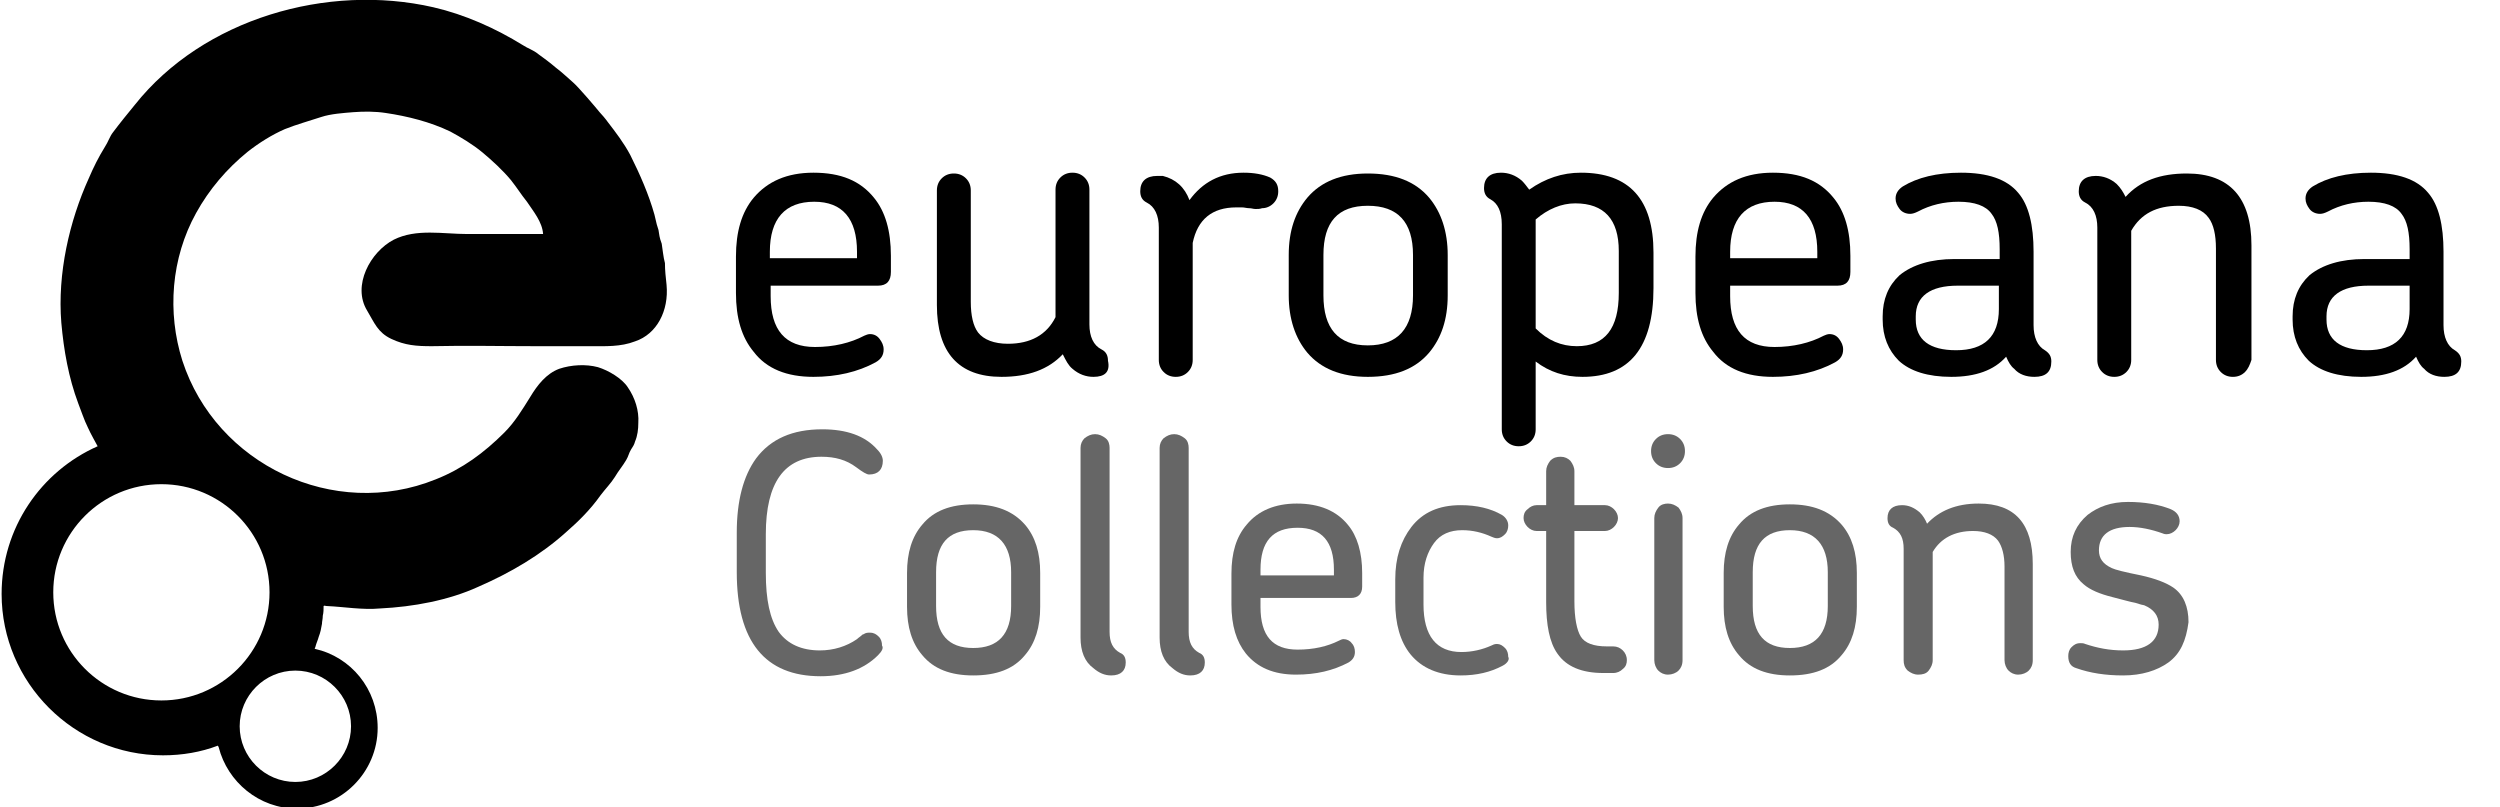
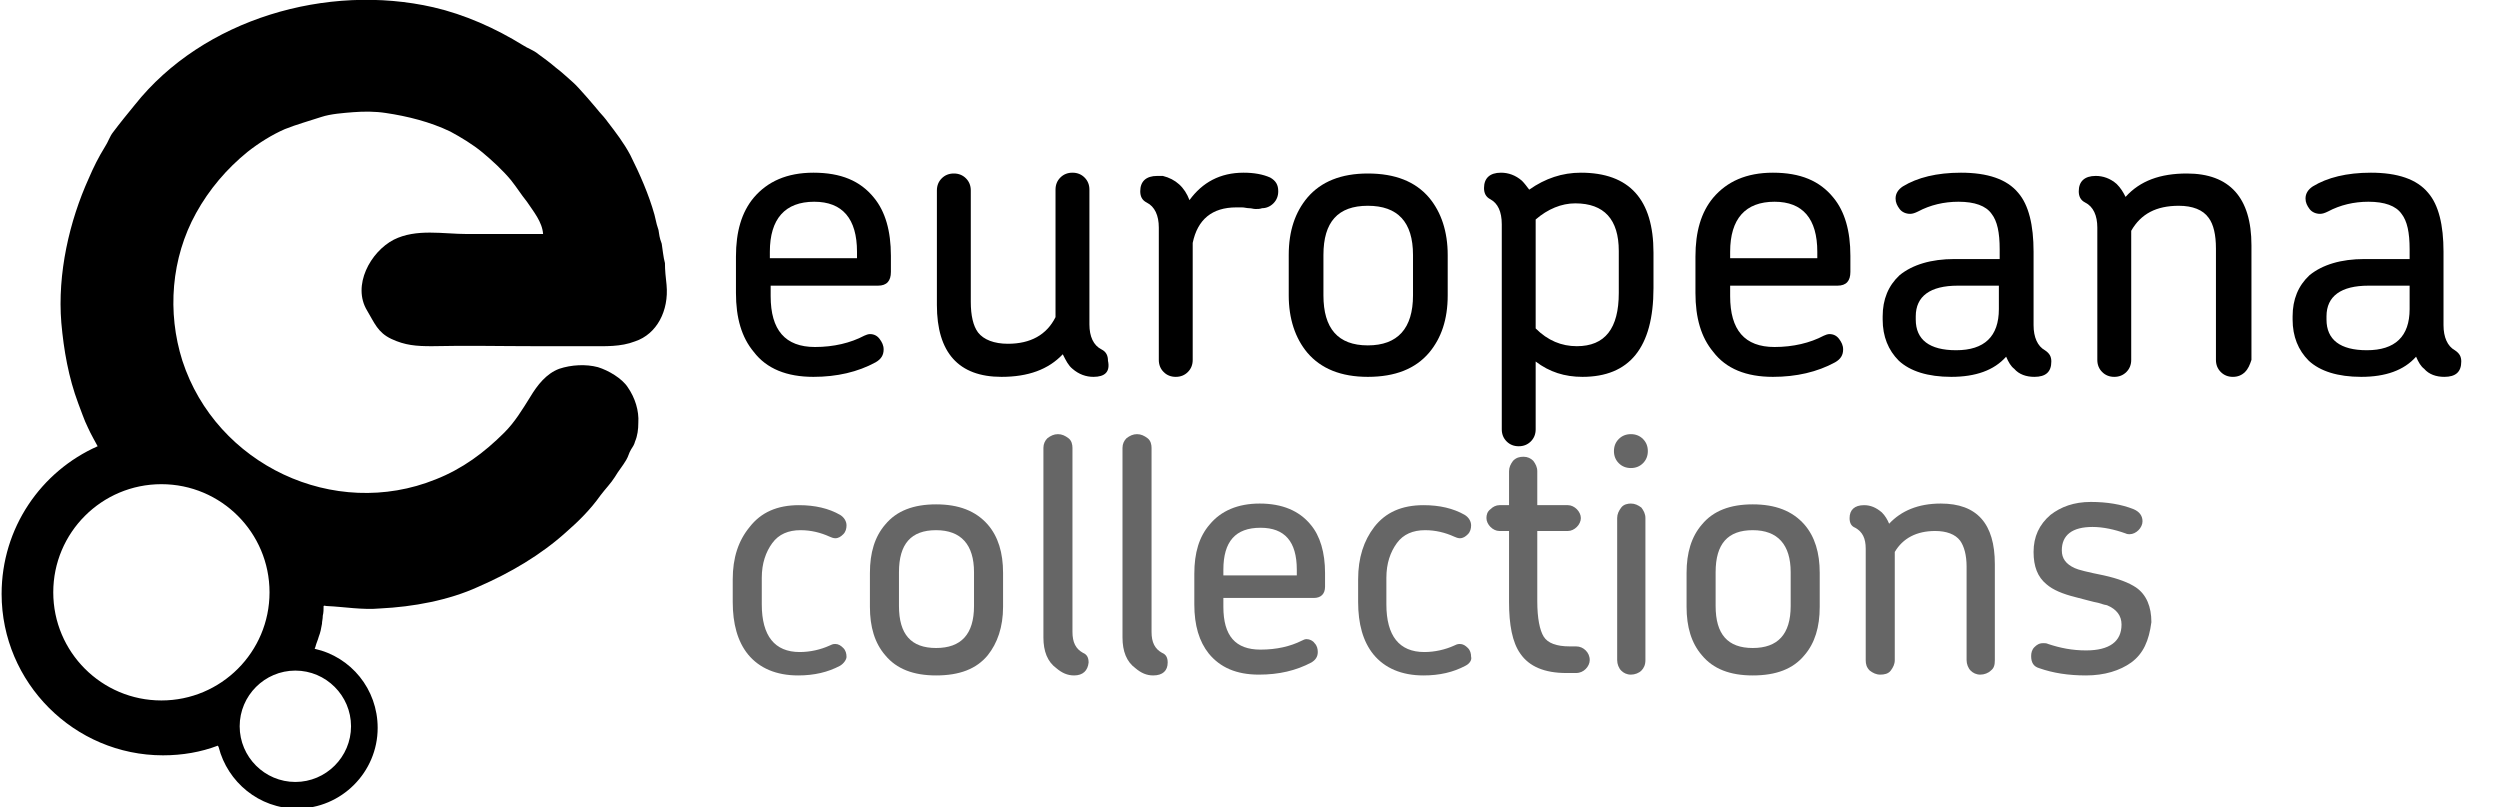
<svg xmlns="http://www.w3.org/2000/svg" version="1.1" baseProfile="tiny" id="Layer_1" x="0px" y="0px" viewBox="-363 231 309.8 100" xml:space="preserve">
  <path d="M-296,260.1h0.1H-296 M-343,291c7.4,0,13.4,6,13.4,13.4c0,7.4-6,13.4-13.4,13.4c-7.4,0-13.4-6-13.4-13.4  C-356.4,297-350.4,291-343,291 M-333.3,321c0-3.8,3.1-6.9,6.9-6.9c3.8,0,6.9,3.1,6.9,6.9c0,3.8-3.1,6.9-6.9,6.9  C-330.2,327.9-333.3,324.8-333.3,321 M-280.4,266.3c-0.1-0.9-0.2-1.8-0.2-2.7c-0.2-0.7-0.3-1.8-0.4-2.4c-0.3-0.8-0.3-1.1-0.4-1.7  c-0.2-0.6-0.2-0.6-0.5-1.9c-0.7-2.5-1.8-5-3-7.4c-0.8-1.5-1.8-2.8-2.8-4.1c-0.2-0.3-0.8-1-1-1.2c-0.4-0.5-2.6-3.1-3.3-3.7  c-0.7-0.6-1.3-1.2-2.1-1.8c-0.7-0.6-1.5-1.2-2.2-1.7c-0.6-0.5-1.3-0.7-1.9-1.1c-3.4-2.1-7.2-3.8-11.1-4.7c-13.1-3-28.5,1.4-37,12.1  c-0.9,1.1-1.8,2.2-2.7,3.4c-0.4,0.5-0.6,1.2-1,1.8c-0.8,1.3-1.4,2.5-2,3.9c-2.4,5.3-3.9,11.8-3.4,17.9c0.3,3.4,0.9,6.8,2.1,10  c0.4,1,0.7,2,1.2,3c0.3,0.7,1.1,2.1,1.2,2.3c-7,3.1-11.9,10.1-11.9,18.3c0,11,9,20,20,20c2.4,0,4.7-0.4,6.8-1.2  c0,0.1,0.1,0.1,0.1,0.2c1.1,4.3,5,7.6,9.7,7.6c5.5,0,10-4.5,10-10c0-4.8-3.3-8.8-7.8-9.8c0-0.1,0.1-0.2,0.1-0.3  c0.1-0.4,0.3-0.8,0.4-1.2c0.2-0.5,0.3-1,0.4-1.6c0-0.3,0.1-0.6,0.1-1c0.1-0.4,0.1-0.8,0.1-1.2c0.1-0.1,0.2,0,0.4,0  c2.2,0.1,4.4,0.5,6.6,0.3c4.1-0.2,8.5-1,12.2-2.7c3.9-1.7,7.7-3.9,10.9-6.8c1.5-1.3,3-2.8,4.2-4.5c0.6-0.8,1.3-1.5,1.8-2.3  c0.4-0.7,1-1.4,1.4-2.1c0.3-0.5,0.3-0.8,0.6-1.3c0.2-0.3,0.4-0.6,0.5-1c0.3-0.7,0.4-1.5,0.4-2.3c0.1-1.5-0.4-3.1-1.3-4.4  c-0.7-1.1-2.4-2.1-3.7-2.5c-1.5-0.4-3.3-0.3-4.8,0.2c-1.6,0.6-2.7,2-3.6,3.5c-1,1.6-1.9,3.1-3.2,4.4c-2.5,2.5-5.2,4.5-8.5,5.8  c-12.6,5.1-27.2-1.8-31.4-14.7c-1.9-6-1.4-12.7,1.7-18.3c1.6-2.9,3.8-5.5,6.4-7.6c1.4-1.1,3-2.1,4.6-2.8c1.5-0.6,3-1,4.5-1.5  c1.2-0.4,2.8-0.5,4-0.6c1.3-0.1,2.7-0.1,4,0.1c2.7,0.4,5.5,1.1,8,2.3c1.3,0.7,2.8,1.6,4,2.6c1.2,1,2.5,2.2,3.5,3.4  c0.8,1,1.2,1.7,2,2.7c0.8,1.2,1.9,2.5,2,4c-3.1,0-6.3,0-9.4,0c-3,0-6.3-0.7-9.1,0.7c-2.9,1.5-5.2,5.7-3.3,8.8c0.9,1.5,1.3,2.7,3,3.5  c1.7,0.8,3.1,0.9,5,0.9c4.3-0.1,8.6,0,12.9,0h6.7c1.9,0,3.8,0.1,5.6-0.6C-281.6,272.4-280.1,269.5-280.4,266.3" />
  <g>
    <path d="M-252.6,264.7c0,1.1-0.5,1.7-1.6,1.7h-13.3v1.3c0,4.2,1.8,6.3,5.5,6.3c2.3,0,4.4-0.5,6.1-1.4c0.2-0.1,0.5-0.2,0.7-0.2   c0.5,0,0.9,0.2,1.2,0.6c0.3,0.4,0.5,0.8,0.5,1.3c0,0.7-0.3,1.2-1,1.6c-2.2,1.2-4.8,1.8-7.7,1.8c-3.3,0-5.8-1-7.4-3.1   c-1.5-1.8-2.2-4.2-2.2-7.3v-4.5c0-3.1,0.7-5.5,2.2-7.3c1.7-2,4.1-3.1,7.4-3.1c3.4,0,5.8,1,7.5,3.1c1.4,1.7,2.1,4.1,2.1,7.2V264.7z    M-256.8,262.2c0-4.1-1.8-6.2-5.3-6.2c-3.6,0-5.5,2.1-5.5,6.2v0.8h10.8V262.2z" />
    <path d="M-227.5,277.7c-0.9,0-1.8-0.3-2.6-1c-0.5-0.4-0.8-1-1.2-1.8c-1.8,1.9-4.3,2.8-7.6,2.8c-5.3,0-8-3-8-8.9v-14.2   c0-0.6,0.2-1.1,0.6-1.5c0.4-0.4,0.9-0.6,1.5-0.6c0.6,0,1.1,0.2,1.5,0.6c0.4,0.4,0.6,0.9,0.6,1.5v13.8c0,1.7,0.3,3,0.9,3.8   c0.7,0.9,2,1.4,3.7,1.4c2.8,0,4.8-1.1,5.9-3.3v-15.8c0-0.6,0.2-1.1,0.6-1.5c0.4-0.4,0.9-0.6,1.5-0.6s1.1,0.2,1.5,0.6   c0.4,0.4,0.6,0.9,0.6,1.5v16.7c0,1.5,0.5,2.6,1.5,3.1c0.6,0.3,0.8,0.8,0.8,1.4C-225.4,277.1-226.1,277.7-227.5,277.7z" />
    <path d="M-207.4,256.9c-0.3,0-0.5-0.1-0.8-0.1s-0.6-0.1-0.9-0.1c-0.3,0-0.5,0-0.7,0c-3,0-4.8,1.5-5.4,4.4v14.5   c0,0.6-0.2,1.1-0.6,1.5c-0.4,0.4-0.9,0.6-1.5,0.6c-0.6,0-1.1-0.2-1.5-0.6c-0.4-0.4-0.6-0.9-0.6-1.5v-16.4c0-1.5-0.5-2.6-1.5-3.1   c-0.6-0.3-0.8-0.8-0.8-1.4c0-1.2,0.7-1.9,2.1-1.9c0.4,0,0.6,0,0.7,0c1.6,0.4,2.7,1.4,3.3,3c1.6-2.2,3.8-3.4,6.7-3.4   c1.3,0,2.4,0.2,3.3,0.6c0.7,0.4,1,0.9,1,1.7c0,0.6-0.2,1.1-0.6,1.5c-0.4,0.4-0.9,0.6-1.4,0.6C-206.9,256.9-207.1,256.9-207.4,256.9   z" />
    <path d="M-185.9,274.7c-1.7,2-4.2,3-7.6,3c-3.3,0-5.8-1-7.5-3c-1.5-1.8-2.3-4.2-2.3-7.1v-5c0-3,0.8-5.3,2.3-7.1c1.7-2,4.2-3,7.5-3   c3.4,0,5.9,1,7.6,3c1.5,1.8,2.3,4.2,2.3,7.1v5C-183.6,270.6-184.4,272.9-185.9,274.7z M-187.9,262.6c0-4.1-1.9-6.1-5.6-6.1   c-3.7,0-5.5,2-5.5,6.1v5c0,4.1,1.8,6.2,5.5,6.2c3.7,0,5.6-2.1,5.6-6.2V262.6z" />
    <path d="M-166.9,277.7c-2.2,0-4.1-0.6-5.8-1.9v8.4c0,0.6-0.2,1.1-0.6,1.5c-0.4,0.4-0.9,0.6-1.5,0.6c-0.6,0-1.1-0.2-1.5-0.6   c-0.4-0.4-0.6-0.9-0.6-1.5v-25.4c0-1.6-0.5-2.6-1.4-3.1c-0.6-0.3-0.8-0.8-0.8-1.4c0-1.2,0.7-1.9,2.1-1.9c0.9,0,1.8,0.3,2.6,1   c0.3,0.3,0.6,0.7,0.9,1.1c2-1.4,4.1-2.1,6.4-2.1c6,0,9,3.3,9,9.9v4.4C-158.1,274.1-161.1,277.7-166.9,277.7z M-162.4,262.1   c0-3.9-1.8-5.9-5.4-5.9c-1.7,0-3.4,0.7-4.9,2v13.5c1.5,1.5,3.2,2.2,5.1,2.2c3.5,0,5.2-2.2,5.2-6.6V262.1z" />
    <path d="M-133.7,264.7c0,1.1-0.5,1.7-1.6,1.7h-13.3v1.3c0,4.2,1.8,6.3,5.5,6.3c2.3,0,4.4-0.5,6.1-1.4c0.2-0.1,0.5-0.2,0.7-0.2   c0.5,0,0.9,0.2,1.2,0.6c0.3,0.4,0.5,0.8,0.5,1.3c0,0.7-0.3,1.2-1,1.6c-2.2,1.2-4.8,1.8-7.7,1.8c-3.3,0-5.8-1-7.4-3.1   c-1.5-1.8-2.2-4.2-2.2-7.3v-4.5c0-3.1,0.7-5.5,2.2-7.3c1.7-2,4.1-3.1,7.4-3.1c3.4,0,5.8,1,7.5,3.1c1.4,1.7,2.1,4.1,2.1,7.2V264.7z    M-137.8,262.2c0-4.1-1.8-6.2-5.3-6.2c-3.6,0-5.5,2.1-5.5,6.2v0.8h10.8V262.2z" />
    <path d="M-110.9,277.7c-1,0-1.9-0.3-2.5-1c-0.4-0.3-0.7-0.8-1-1.5c-1.5,1.7-3.8,2.5-6.8,2.5c-2.9,0-5.1-0.7-6.5-2   c-1.3-1.3-2-3-2-5.1v-0.4c0-2.1,0.7-3.8,2.1-5.1c1.6-1.3,3.9-2,6.8-2h5.6v-1.2c0-2.1-0.3-3.5-1-4.4c-0.7-1-2.1-1.5-4.1-1.5   c-1.8,0-3.5,0.4-5,1.2c-0.4,0.2-0.7,0.3-1,0.3c-0.5,0-1-0.2-1.3-0.6c-0.3-0.4-0.5-0.8-0.5-1.3c0-0.6,0.3-1.1,0.9-1.5   c1.8-1.1,4.2-1.7,7.2-1.7c3.3,0,5.7,0.8,7.1,2.5c1.3,1.5,1.9,4,1.9,7.3v9.1c0,1.5,0.5,2.6,1.4,3.1c0.6,0.4,0.8,0.8,0.8,1.4   C-108.8,277.1-109.5,277.7-110.9,277.7z M-115.3,266.4h-5.1c-3.4,0-5.2,1.3-5.2,3.8v0.4c0,2.5,1.7,3.8,5,3.8c3.5,0,5.3-1.7,5.3-5.1   V266.4z" />
    <path d="M-84.8,277.1c-0.4,0.4-0.9,0.6-1.5,0.6c-0.6,0-1.1-0.2-1.5-0.6c-0.4-0.4-0.6-0.9-0.6-1.5v-13.8c0-1.7-0.3-3-0.9-3.8   c-0.7-1-2-1.5-3.7-1.5c-2.8,0-4.7,1-5.9,3.1v16c0,0.6-0.2,1.1-0.6,1.5c-0.4,0.4-0.9,0.6-1.5,0.6c-0.6,0-1.1-0.2-1.5-0.6   c-0.4-0.4-0.6-0.9-0.6-1.5v-16.4c0-1.5-0.5-2.6-1.5-3.1c-0.6-0.3-0.8-0.8-0.8-1.4c0-1.2,0.7-1.9,2.1-1.9c0.9,0,1.8,0.3,2.6,1   c0.5,0.5,0.8,1,1.1,1.6c1.8-2,4.3-2.9,7.6-2.9c5.3,0,8,3,8,8.9v14.2C-84.2,276.2-84.4,276.7-84.8,277.1z" />
    <path d="M-60.1,277.7c-1,0-1.9-0.3-2.5-1c-0.4-0.3-0.7-0.8-1-1.5c-1.5,1.7-3.8,2.5-6.8,2.5c-2.9,0-5.1-0.7-6.5-2   c-1.3-1.3-2-3-2-5.1v-0.4c0-2.1,0.7-3.8,2.1-5.1c1.6-1.3,3.9-2,6.8-2h5.6v-1.2c0-2.1-0.3-3.5-1-4.4c-0.7-1-2.1-1.5-4.1-1.5   c-1.8,0-3.5,0.4-5,1.2c-0.4,0.2-0.7,0.3-1,0.3c-0.5,0-1-0.2-1.3-0.6c-0.3-0.4-0.5-0.8-0.5-1.3c0-0.6,0.3-1.1,0.9-1.5   c1.8-1.1,4.2-1.7,7.2-1.7c3.3,0,5.7,0.8,7.1,2.5c1.3,1.5,1.9,4,1.9,7.3v9.1c0,1.5,0.5,2.6,1.4,3.1c0.6,0.4,0.8,0.8,0.8,1.4   C-58,277.1-58.7,277.7-60.1,277.7z M-64.4,266.4h-5.1c-3.4,0-5.2,1.3-5.2,3.8v0.4c0,2.5,1.7,3.8,5,3.8c3.5,0,5.3-1.7,5.3-5.1V266.4   z" />
-     <path fill="#666666" d="M-254.2,312.2c-1.7,1.7-4.1,2.6-7.1,2.6c-6.9,0-10.4-4.3-10.4-12.9V297c0-3.9,0.8-7,2.4-9.2   c1.8-2.4,4.5-3.6,8.2-3.6c3,0,5.3,0.8,6.8,2.5c0.5,0.5,0.7,1,0.7,1.4c0,1.1-0.6,1.7-1.7,1.7c-0.3,0-0.8-0.3-1.6-0.9   c-1.2-0.9-2.6-1.3-4.3-1.3c-4.6,0-6.9,3.2-6.9,9.6v4.8c0,3.3,0.5,5.7,1.6,7.3c1.1,1.5,2.8,2.3,5.1,2.3c1.7,0,3.3-0.5,4.6-1.4   c0.2-0.2,0.4-0.3,0.5-0.4c0.1-0.1,0.2-0.2,0.3-0.2c0.3-0.2,0.5-0.2,0.8-0.2c0.5,0,0.8,0.2,1.1,0.5s0.4,0.7,0.4,1.1   C-253.5,311.3-253.7,311.7-254.2,312.2z" />
-     <path fill="#666666" d="M-236,312.2c-1.4,1.7-3.5,2.5-6.4,2.5c-2.8,0-4.9-0.8-6.3-2.5c-1.3-1.5-1.9-3.5-1.9-6v-4.2   c0-2.5,0.6-4.5,1.9-6c1.4-1.7,3.5-2.5,6.3-2.5c2.8,0,4.9,0.8,6.4,2.5c1.3,1.5,1.9,3.5,1.9,6v4.2   C-234.1,308.7-234.7,310.7-236,312.2z M-237.7,301.9c0-3.4-1.6-5.2-4.7-5.2c-3.1,0-4.6,1.7-4.6,5.2v4.2c0,3.5,1.5,5.2,4.6,5.2   c3.1,0,4.7-1.7,4.7-5.2V301.9z" />
-     <path fill="#666666" d="M-225.3,314.7c-0.8,0-1.5-0.3-2.2-0.9c-1.1-0.8-1.6-2.1-1.6-3.8v-23.5c0-0.5,0.2-0.9,0.5-1.2   c0.4-0.3,0.8-0.5,1.3-0.5s0.9,0.2,1.3,0.5c0.4,0.3,0.5,0.8,0.5,1.2v22.8c0,1.3,0.4,2.1,1.3,2.6c0.5,0.2,0.7,0.6,0.7,1.2   C-223.5,314.1-224.1,314.7-225.3,314.7z" />
-     <path fill="#666666" d="M-215.5,314.7c-0.8,0-1.5-0.3-2.2-0.9c-1.1-0.8-1.6-2.1-1.6-3.8v-23.5c0-0.5,0.2-0.9,0.5-1.2   c0.4-0.3,0.8-0.5,1.3-0.5s0.9,0.2,1.3,0.5c0.4,0.3,0.5,0.8,0.5,1.2v22.8c0,1.3,0.4,2.1,1.3,2.6c0.5,0.2,0.7,0.6,0.7,1.2   C-213.7,314.1-214.3,314.7-215.5,314.7z" />
-     <path fill="#666666" d="M-194.2,303.7c0,0.9-0.5,1.4-1.4,1.4h-11.2v1.1c0,3.6,1.5,5.3,4.6,5.3c2,0,3.7-0.4,5.1-1.1   c0.2-0.1,0.4-0.2,0.6-0.2c0.4,0,0.8,0.2,1,0.5c0.3,0.3,0.4,0.7,0.4,1.1c0,0.6-0.3,1-0.8,1.3c-1.9,1-4,1.5-6.5,1.5   c-2.8,0-4.8-0.9-6.2-2.6c-1.2-1.5-1.8-3.5-1.8-6.1v-3.8c0-2.6,0.6-4.6,1.9-6.1c1.4-1.7,3.5-2.6,6.2-2.6c2.8,0,4.9,0.9,6.3,2.6   c1.2,1.4,1.8,3.5,1.8,6V303.7z M-197.7,301.6c0-3.5-1.5-5.2-4.5-5.2c-3.1,0-4.6,1.7-4.6,5.2v0.7h9.1V301.6z" />
-     <path fill="#666666" d="M-176.8,313.5c-1.5,0.8-3.2,1.2-5.2,1.2c-2.7,0-4.8-0.9-6.2-2.6c-1.3-1.6-1.9-3.8-1.9-6.5v-2.8   c0-2.7,0.7-4.8,2-6.5c1.4-1.8,3.4-2.7,6.1-2.7c2,0,3.7,0.4,5.1,1.2c0.5,0.3,0.8,0.8,0.8,1.3c0,0.4-0.1,0.8-0.4,1.1   c-0.3,0.3-0.6,0.5-1,0.5c-0.2,0-0.5-0.1-0.7-0.2c-1.1-0.5-2.3-0.8-3.6-0.8c-1.5,0-2.7,0.5-3.5,1.6c-0.8,1.1-1.3,2.5-1.3,4.3v3.3   c0,3.9,1.6,5.9,4.7,5.9c1.3,0,2.6-0.3,3.7-0.8c0.2-0.1,0.4-0.2,0.7-0.2c0.4,0,0.7,0.2,1,0.5c0.3,0.3,0.4,0.7,0.4,1.1   C-175.9,312.7-176.2,313.2-176.8,313.5z" />
-     <path fill="#666666" d="M-161.9,313.9c-0.3,0.3-0.7,0.5-1.2,0.5h-1.2c-2.7,0-4.6-0.8-5.7-2.4c-1-1.4-1.4-3.6-1.4-6.4v-8.8h-1.2   c-0.4,0-0.8-0.2-1.1-0.5c-0.3-0.3-0.5-0.7-0.5-1.1c0-0.4,0.1-0.8,0.5-1.1c0.3-0.3,0.7-0.5,1.1-0.5h1.2v-4.2c0-0.5,0.2-0.9,0.5-1.3   c0.4-0.4,0.8-0.5,1.3-0.5s0.9,0.2,1.2,0.5c0.3,0.4,0.5,0.8,0.5,1.3v4.2h3.8c0.4,0,0.8,0.2,1.1,0.5s0.5,0.7,0.5,1.1   c0,0.4-0.2,0.8-0.5,1.1s-0.7,0.5-1.1,0.5h-3.8v8.7c0,2.1,0.3,3.6,0.8,4.4c0.5,0.8,1.6,1.2,3.2,1.2h0.8c0.5,0,0.9,0.2,1.2,0.5   c0.3,0.3,0.5,0.7,0.5,1.2C-161.4,313.2-161.5,313.6-161.9,313.9z" />
-     <path fill="#666666" d="M-154.8,288.4c-0.4,0.4-0.9,0.6-1.5,0.6c-0.6,0-1.1-0.2-1.5-0.6s-0.6-0.9-0.6-1.5c0-0.6,0.2-1.1,0.6-1.5   c0.4-0.4,0.9-0.6,1.5-0.6c0.6,0,1.1,0.2,1.5,0.6c0.4,0.4,0.6,0.9,0.6,1.5C-154.2,287.5-154.4,288-154.8,288.4z M-155,314.1   c-0.3,0.3-0.8,0.5-1.3,0.5c-0.5,0-0.9-0.2-1.2-0.5c-0.3-0.3-0.5-0.8-0.5-1.3v-17.6c0-0.5,0.2-0.9,0.5-1.3c0.3-0.4,0.8-0.5,1.2-0.5   c0.5,0,0.9,0.2,1.3,0.5c0.3,0.4,0.5,0.8,0.5,1.3v17.6C-154.5,313.4-154.7,313.8-155,314.1z" />
-     <path fill="#666666" d="M-134.8,312.2c-1.4,1.7-3.5,2.5-6.4,2.5c-2.8,0-4.9-0.8-6.3-2.5c-1.3-1.5-1.9-3.5-1.9-6v-4.2   c0-2.5,0.6-4.5,1.9-6c1.4-1.7,3.5-2.5,6.3-2.5c2.8,0,4.9,0.8,6.4,2.5c1.3,1.5,1.9,3.5,1.9,6v4.2   C-132.9,308.7-133.5,310.7-134.8,312.2z M-136.5,301.9c0-3.4-1.6-5.2-4.7-5.2c-3.1,0-4.6,1.7-4.6,5.2v4.2c0,3.5,1.5,5.2,4.6,5.2   c3.1,0,4.7-1.7,4.7-5.2V301.9z" />
-     <path fill="#666666" d="M-111.6,314.1c-0.3,0.3-0.8,0.5-1.3,0.5c-0.5,0-0.9-0.2-1.2-0.5c-0.3-0.3-0.5-0.8-0.5-1.3v-11.6   c0-1.4-0.3-2.5-0.8-3.2c-0.6-0.8-1.7-1.2-3.1-1.2c-2.3,0-4,0.9-5,2.6v13.4c0,0.5-0.2,0.9-0.5,1.3s-0.8,0.5-1.3,0.5   s-0.9-0.2-1.3-0.5c-0.4-0.4-0.5-0.8-0.5-1.3V299c0-1.3-0.4-2.1-1.3-2.6c-0.5-0.2-0.7-0.6-0.7-1.2c0-1,0.6-1.6,1.8-1.6   c0.8,0,1.5,0.3,2.2,0.9c0.4,0.4,0.7,0.9,0.9,1.4c1.5-1.6,3.6-2.5,6.4-2.5c4.5,0,6.7,2.5,6.7,7.5v11.9   C-111.1,313.4-111.3,313.8-111.6,314.1z" />
-     <path fill="#666666" d="M-94.3,313.1c-1.4,1-3.3,1.6-5.6,1.6c-2.2,0-4.1-0.3-5.8-0.9c-0.7-0.2-1-0.7-1-1.5c0-0.4,0.1-0.8,0.4-1.1   s0.6-0.5,1.1-0.5c0.2,0,0.4,0,0.6,0.1c1.5,0.5,3,0.8,4.7,0.8c2.9,0,4.4-1.1,4.4-3.2c0-1.1-0.6-1.9-1.8-2.4c-0.1,0-0.5-0.1-1.1-0.3   c-0.6-0.1-1.6-0.4-2.8-0.7c-1.6-0.4-2.8-0.9-3.6-1.6c-1.1-0.9-1.6-2.2-1.6-4c0-1.9,0.7-3.4,2.1-4.6c1.3-1,2.9-1.6,5-1.6   c2,0,3.8,0.3,5.3,0.9c0.7,0.3,1.1,0.8,1.1,1.5c0,0.4-0.2,0.8-0.5,1.1s-0.7,0.5-1.1,0.5c-0.1,0-0.3,0-0.5-0.1   c-1.4-0.5-2.8-0.8-4.1-0.8c-2.5,0-3.8,1-3.8,2.9c0,1,0.5,1.7,1.6,2.2c0.4,0.2,1.6,0.5,3.6,0.9c1.8,0.4,3.1,0.9,4,1.5   c1.3,0.9,1.9,2.4,1.9,4.3C-92.1,310.4-92.8,312-94.3,313.1z" />
+     <path fill="#666666" d="M-258.9,313.5c-1.5,0.8-3.2,1.2-5.2,1.2c-2.7,0-4.8-0.9-6.2-2.6c-1.3-1.6-1.9-3.8-1.9-6.5v-2.8   c0-2.7,0.7-4.8,2.1-6.5c1.4-1.8,3.4-2.7,6.1-2.7c2,0,3.7,0.4,5.1,1.2c0.5,0.3,0.8,0.8,0.8,1.3c0,0.4-0.1,0.8-0.4,1.1   c-0.3,0.3-0.6,0.5-1,0.5c-0.2,0-0.5-0.1-0.7-0.2c-1.1-0.5-2.3-0.8-3.6-0.8c-1.5,0-2.7,0.5-3.5,1.6c-0.8,1.1-1.3,2.5-1.3,4.3v3.3   c0,3.9,1.6,5.9,4.7,5.9c1.3,0,2.6-0.3,3.7-0.8c0.2-0.1,0.4-0.2,0.7-0.2c0.4,0,0.7,0.2,1,0.5c0.3,0.3,0.4,0.7,0.4,1.1   C-258.1,312.7-258.4,313.2-258.9,313.5z" />
+     <path fill="#666666" d="M-240.6,312.2c-1.4,1.7-3.5,2.5-6.4,2.5c-2.8,0-4.9-0.8-6.3-2.5c-1.3-1.5-1.9-3.5-1.9-6v-4.2   c0-2.5,0.6-4.5,1.9-6c1.4-1.7,3.5-2.5,6.3-2.5c2.8,0,4.9,0.8,6.4,2.5c1.3,1.5,1.9,3.5,1.9,6v4.2   C-238.7,308.7-239.4,310.7-240.6,312.2z M-242.3,301.9c0-3.4-1.6-5.2-4.7-5.2c-3.1,0-4.6,1.7-4.6,5.2v4.2c0,3.5,1.5,5.2,4.6,5.2   c3.1,0,4.7-1.7,4.7-5.2V301.9z" />
+     <path fill="#666666" d="M-229.9,314.7c-0.8,0-1.5-0.3-2.2-0.9c-1.1-0.8-1.6-2.1-1.6-3.8v-23.5c0-0.5,0.2-0.9,0.5-1.2   c0.4-0.3,0.8-0.5,1.3-0.5s0.9,0.2,1.3,0.5c0.4,0.3,0.5,0.8,0.5,1.2v22.8c0,1.3,0.4,2.1,1.3,2.6c0.5,0.2,0.7,0.6,0.7,1.2   C-228.2,314.1-228.8,314.7-229.9,314.7z" />
+     <path fill="#666666" d="M-220.1,314.7c-0.8,0-1.5-0.3-2.2-0.9c-1.1-0.8-1.6-2.1-1.6-3.8v-23.5c0-0.5,0.2-0.9,0.5-1.2   c0.4-0.3,0.8-0.5,1.3-0.5s0.9,0.2,1.3,0.5c0.4,0.3,0.5,0.8,0.5,1.2v22.8c0,1.3,0.4,2.1,1.3,2.6c0.5,0.2,0.7,0.6,0.7,1.2   C-218.3,314.1-218.9,314.7-220.1,314.7z" />
+     <path fill="#666666" d="M-198.8,303.7c0,0.9-0.5,1.4-1.4,1.4h-11.2v1.1c0,3.6,1.5,5.3,4.6,5.3c2,0,3.7-0.4,5.1-1.1   c0.2-0.1,0.4-0.2,0.6-0.2c0.4,0,0.8,0.2,1,0.5c0.3,0.3,0.4,0.7,0.4,1.1c0,0.6-0.3,1-0.8,1.3c-1.9,1-4,1.5-6.5,1.5   c-2.8,0-4.8-0.9-6.2-2.6c-1.2-1.5-1.8-3.5-1.8-6.1v-3.8c0-2.6,0.6-4.6,1.9-6.1c1.4-1.7,3.5-2.6,6.2-2.6c2.8,0,4.9,0.9,6.3,2.6   c1.2,1.4,1.8,3.5,1.8,6V303.7z M-202.3,301.6c0-3.5-1.5-5.2-4.5-5.2c-3.1,0-4.6,1.7-4.6,5.2v0.7h9.1V301.6z" />
+     <path fill="#666666" d="M-181.4,313.5c-1.5,0.8-3.2,1.2-5.2,1.2c-2.7,0-4.8-0.9-6.2-2.6c-1.3-1.6-1.9-3.8-1.9-6.5v-2.8   c0-2.7,0.7-4.8,2-6.5c1.4-1.8,3.4-2.7,6.1-2.7c2,0,3.7,0.4,5.1,1.2c0.5,0.3,0.8,0.8,0.8,1.3c0,0.4-0.1,0.8-0.4,1.1   c-0.3,0.3-0.6,0.5-1,0.5c-0.2,0-0.5-0.1-0.7-0.2c-1.1-0.5-2.3-0.8-3.6-0.8c-1.5,0-2.7,0.5-3.5,1.6c-0.8,1.1-1.3,2.5-1.3,4.3v3.3   c0,3.9,1.6,5.9,4.7,5.9c1.3,0,2.6-0.3,3.7-0.8c0.2-0.1,0.4-0.2,0.7-0.2c0.4,0,0.7,0.2,1,0.5c0.3,0.3,0.4,0.7,0.4,1.1   C-180.6,312.7-180.8,313.2-181.4,313.5z" />
+     <path fill="#666666" d="M-166.5,313.9c-0.3,0.3-0.7,0.5-1.2,0.5h-1.2c-2.7,0-4.6-0.8-5.7-2.4c-1-1.4-1.4-3.6-1.4-6.4v-8.8h-1.2   c-0.4,0-0.8-0.2-1.1-0.5c-0.3-0.3-0.5-0.7-0.5-1.1c0-0.4,0.1-0.8,0.5-1.1c0.3-0.3,0.7-0.5,1.1-0.5h1.2v-4.2c0-0.5,0.2-0.9,0.5-1.3   c0.4-0.4,0.8-0.5,1.3-0.5s0.9,0.2,1.2,0.5c0.3,0.4,0.5,0.8,0.5,1.3v4.2h3.8c0.4,0,0.8,0.2,1.1,0.5s0.5,0.7,0.5,1.1   c0,0.4-0.2,0.8-0.5,1.1s-0.7,0.5-1.1,0.5h-3.8v8.7c0,2.1,0.3,3.6,0.8,4.4c0.5,0.8,1.6,1.2,3.2,1.2h0.8c0.5,0,0.9,0.2,1.2,0.5   c0.3,0.3,0.5,0.7,0.5,1.2C-166,313.2-166.2,313.6-166.5,313.9z" />
+     <path fill="#666666" d="M-159.4,288.4c-0.4,0.4-0.9,0.6-1.5,0.6c-0.6,0-1.1-0.2-1.5-0.6s-0.6-0.9-0.6-1.5c0-0.6,0.2-1.1,0.6-1.5   c0.4-0.4,0.9-0.6,1.5-0.6c0.6,0,1.1,0.2,1.5,0.6c0.4,0.4,0.6,0.9,0.6,1.5C-158.8,287.5-159,288-159.4,288.4z M-159.6,314.1   c-0.3,0.3-0.8,0.5-1.3,0.5c-0.5,0-0.9-0.2-1.2-0.5c-0.3-0.3-0.5-0.8-0.5-1.3v-17.6c0-0.5,0.2-0.9,0.5-1.3c0.3-0.4,0.8-0.5,1.2-0.5   c0.5,0,0.9,0.2,1.3,0.5c0.3,0.4,0.5,0.8,0.5,1.3v17.6C-159.1,313.4-159.3,313.8-159.6,314.1z" />
+     <path fill="#666666" d="M-139.4,312.2c-1.4,1.7-3.5,2.5-6.4,2.5c-2.8,0-4.9-0.8-6.3-2.5c-1.3-1.5-1.9-3.5-1.9-6v-4.2   c0-2.5,0.6-4.5,1.9-6c1.4-1.7,3.5-2.5,6.3-2.5c2.8,0,4.9,0.8,6.4,2.5c1.3,1.5,1.9,3.5,1.9,6v4.2   C-137.5,308.7-138.1,310.7-139.4,312.2z M-141.1,301.9c0-3.4-1.6-5.2-4.7-5.2c-3.1,0-4.6,1.7-4.6,5.2v4.2c0,3.5,1.5,5.2,4.6,5.2   c3.1,0,4.7-1.7,4.7-5.2V301.9z" />
+     <path fill="#666666" d="M-116.3,314.1c-0.3,0.3-0.8,0.5-1.3,0.5c-0.5,0-0.9-0.2-1.2-0.5c-0.3-0.3-0.5-0.8-0.5-1.3v-11.6   c0-1.4-0.3-2.5-0.8-3.2c-0.6-0.8-1.7-1.2-3.1-1.2c-2.3,0-4,0.9-5,2.6v13.4c0,0.5-0.2,0.9-0.5,1.3s-0.8,0.5-1.3,0.5   s-0.9-0.2-1.3-0.5c-0.4-0.4-0.5-0.8-0.5-1.3V299c0-1.3-0.4-2.1-1.3-2.6c-0.5-0.2-0.7-0.6-0.7-1.2c0-1,0.6-1.6,1.8-1.6   c0.8,0,1.5,0.3,2.2,0.9c0.4,0.4,0.7,0.9,0.9,1.4c1.5-1.6,3.6-2.5,6.4-2.5c4.5,0,6.7,2.5,6.7,7.5v11.9   C-115.8,313.4-115.9,313.8-116.3,314.1z" />
+     <path fill="#666666" d="M-98.9,313.1c-1.4,1-3.3,1.6-5.6,1.6c-2.2,0-4.1-0.3-5.8-0.9c-0.7-0.2-1-0.7-1-1.5c0-0.4,0.1-0.8,0.4-1.1   s0.6-0.5,1.1-0.5c0.2,0,0.4,0,0.6,0.1c1.5,0.5,3,0.8,4.7,0.8c2.9,0,4.4-1.1,4.4-3.2c0-1.1-0.6-1.9-1.8-2.4c-0.1,0-0.5-0.1-1.1-0.3   c-0.6-0.1-1.6-0.4-2.8-0.7c-1.6-0.4-2.8-0.9-3.6-1.6c-1.1-0.9-1.6-2.2-1.6-4c0-1.9,0.7-3.4,2.1-4.6c1.3-1,2.9-1.6,5-1.6   c2,0,3.8,0.3,5.3,0.9c0.7,0.3,1.1,0.8,1.1,1.5c0,0.4-0.2,0.8-0.5,1.1s-0.7,0.5-1.1,0.5c-0.1,0-0.3,0-0.5-0.1   c-1.4-0.5-2.8-0.8-4.1-0.8c-2.5,0-3.8,1-3.8,2.9c0,1,0.5,1.7,1.6,2.2c0.4,0.2,1.6,0.5,3.6,0.9c1.8,0.4,3.1,0.9,4,1.5   c1.3,0.9,1.9,2.4,1.9,4.3C-96.7,310.4-97.4,312-98.9,313.1z" />
  </g>
</svg>
